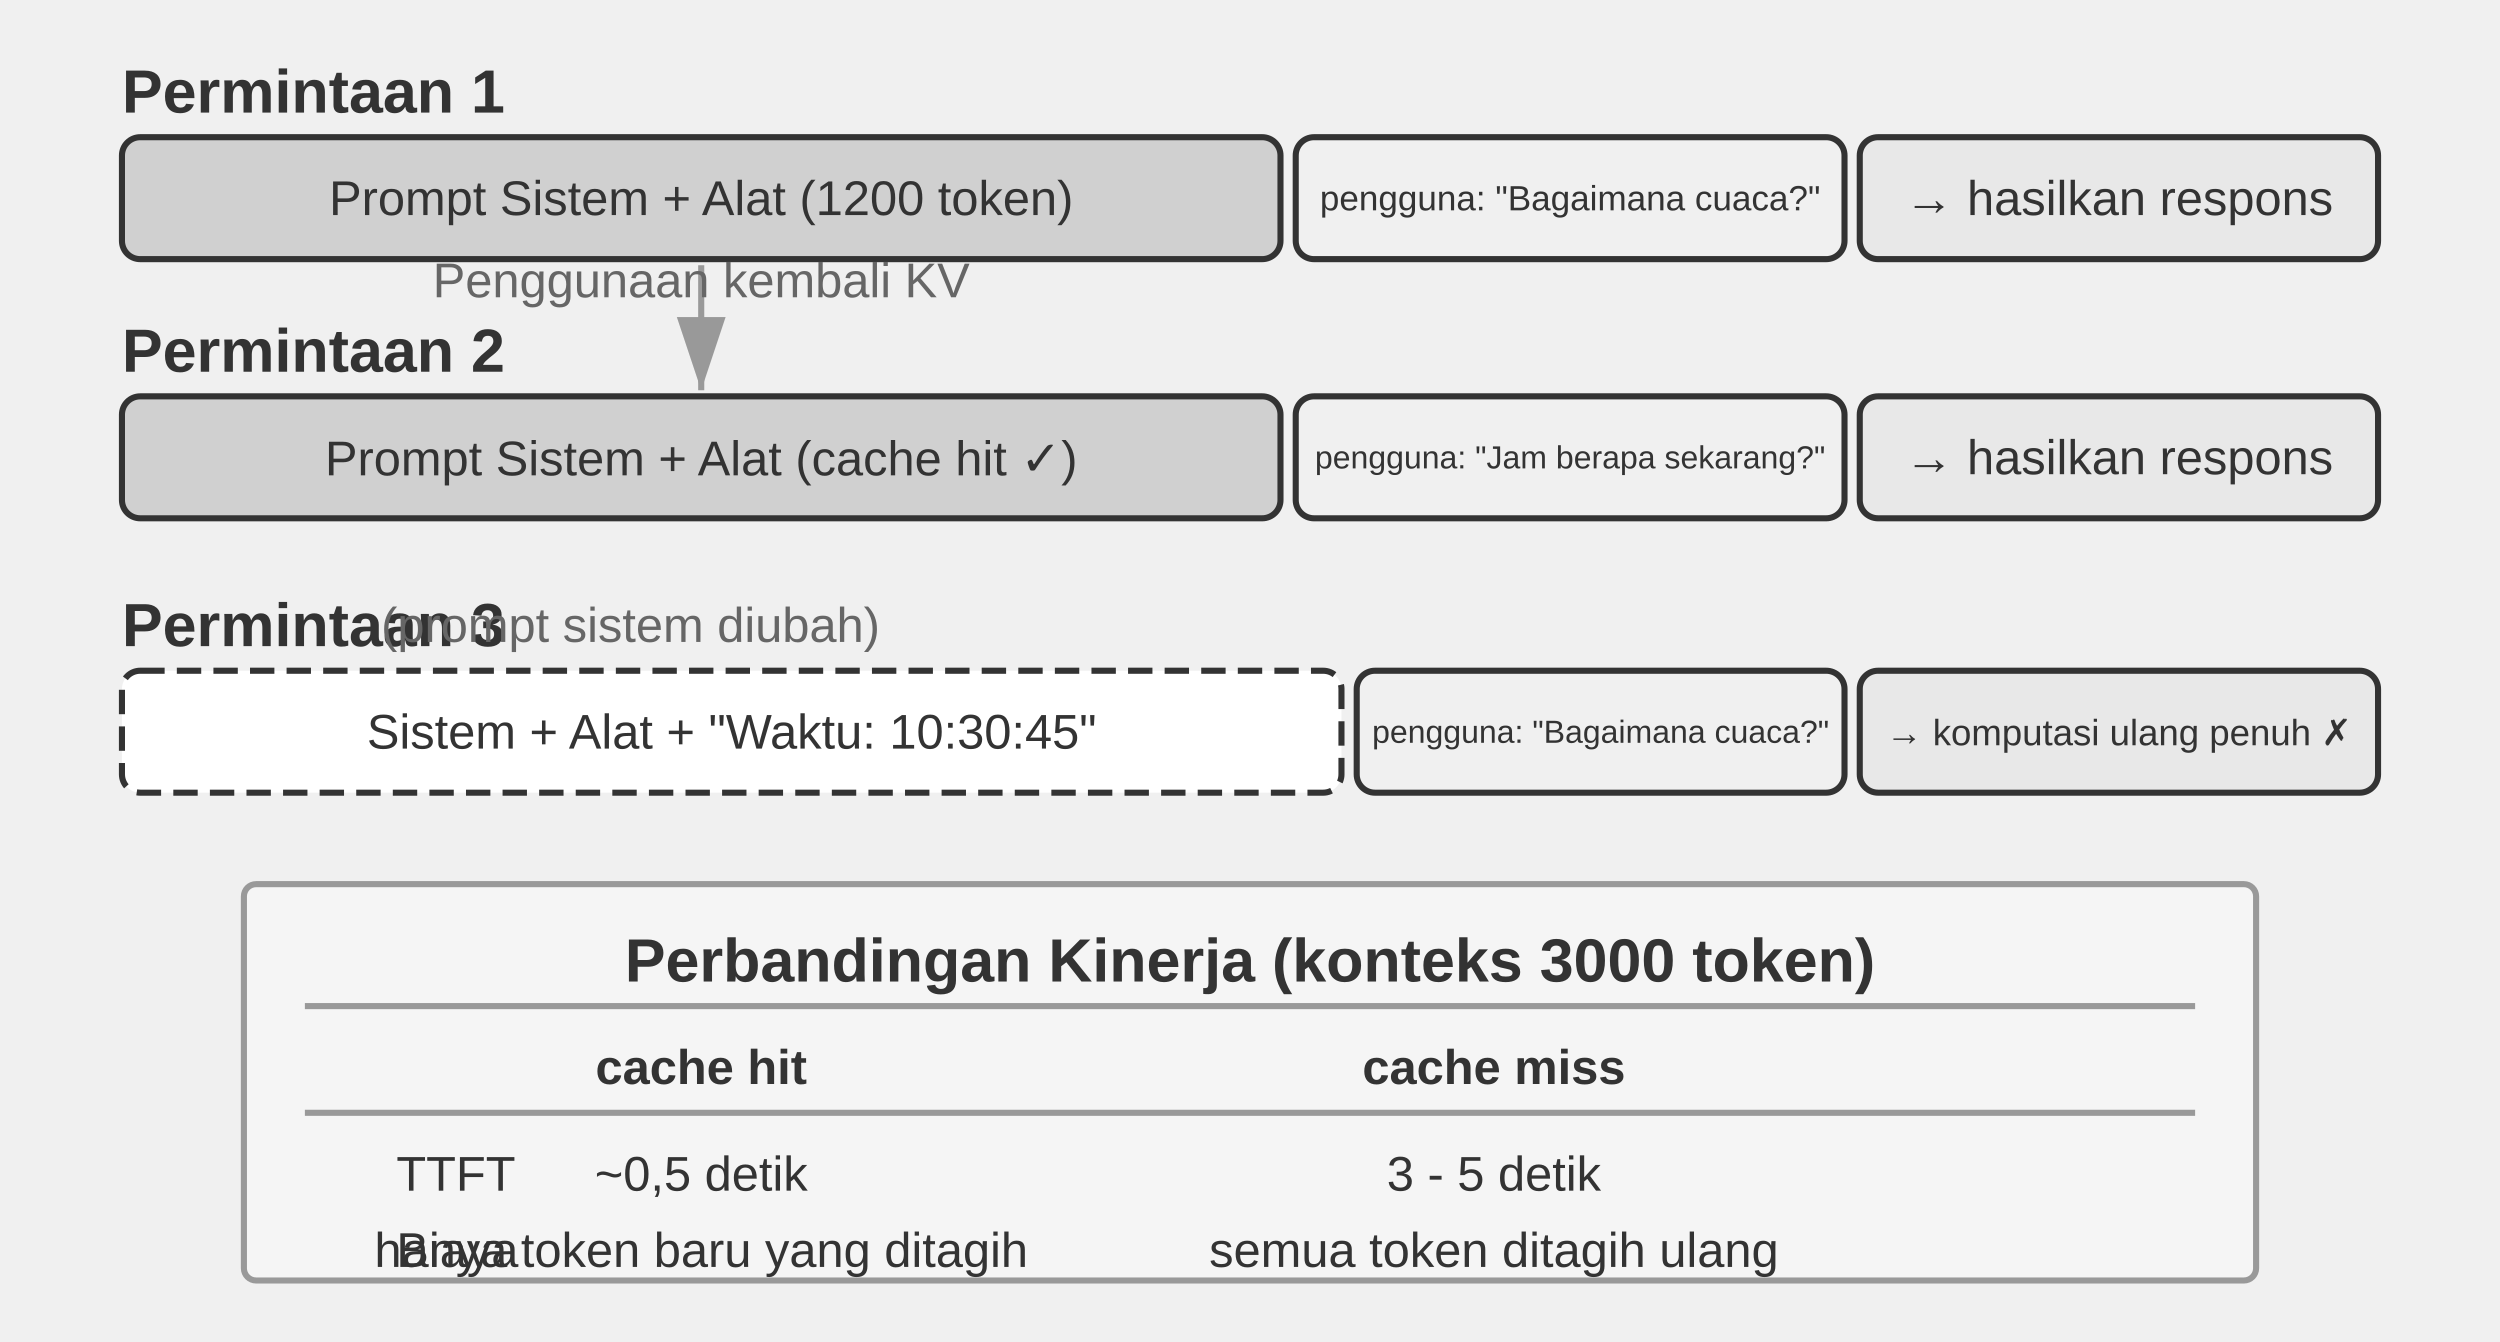
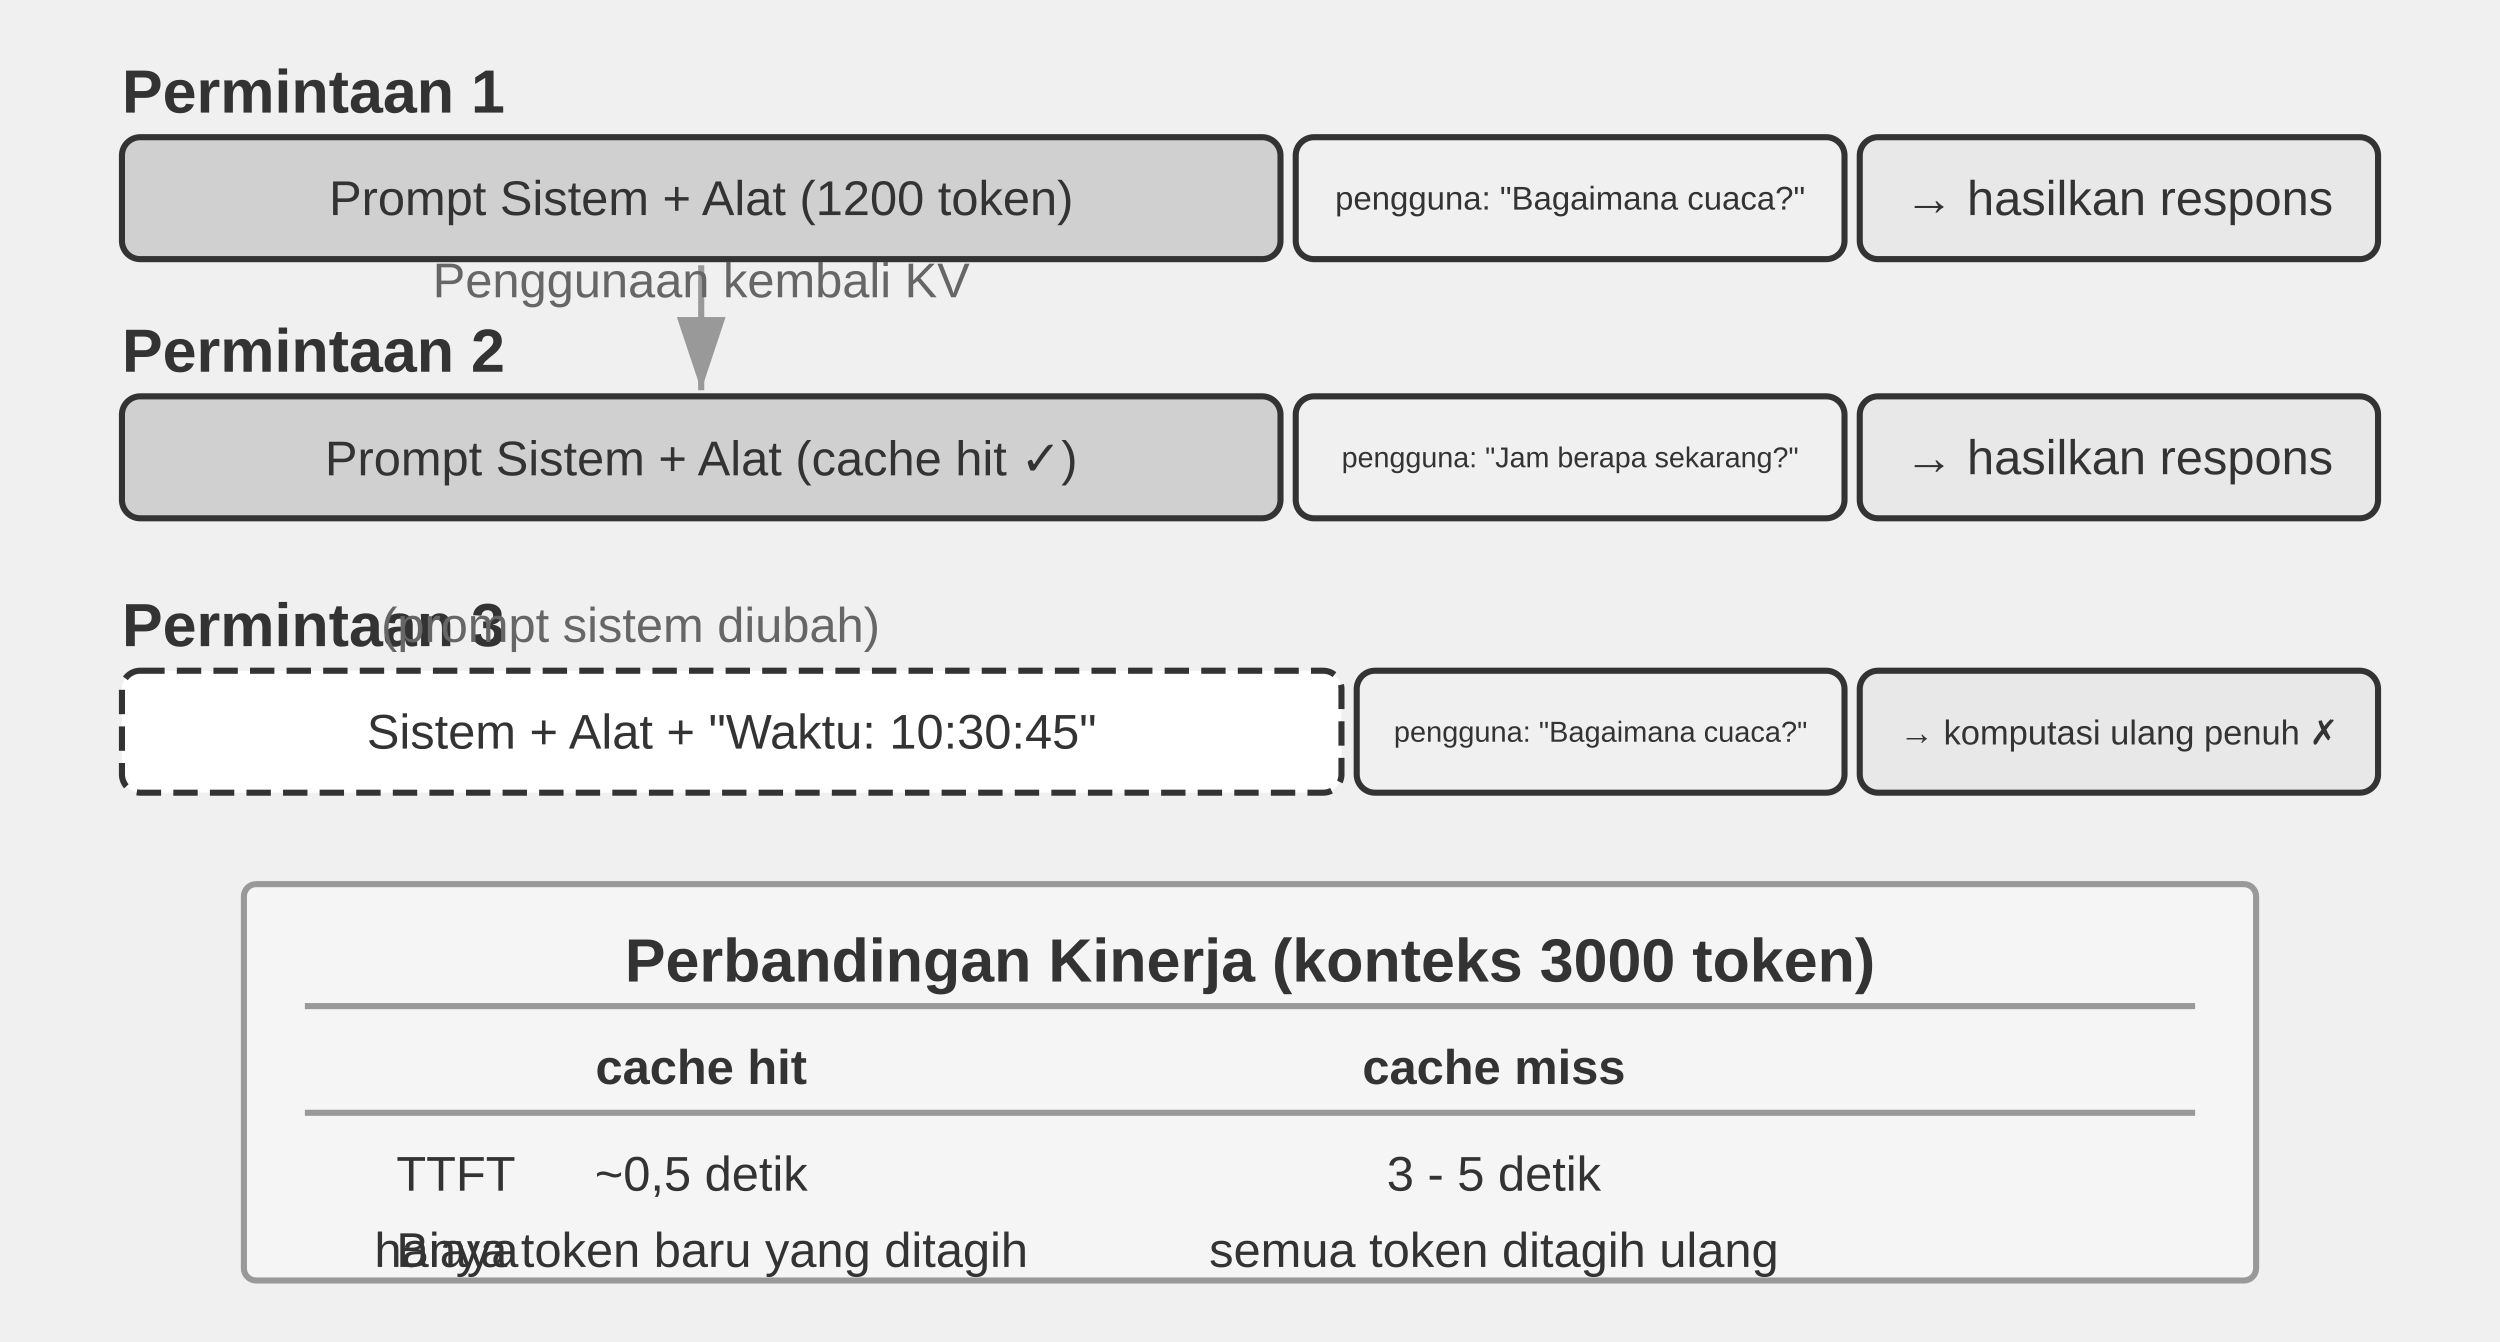
<svg xmlns="http://www.w3.org/2000/svg" viewBox="0 40 820 440" width="820" height="440" style="background:#ffffff">
  <defs>
    <marker id="ah" markerWidth="12" markerHeight="8" refX="12" refY="4" orient="auto">
      <polygon points="0 0, 12 4, 0 8" fill="#333333" />
    </marker>
    <marker id="ah-light" markerWidth="12" markerHeight="8" refX="12" refY="4" orient="auto">
      <polygon points="0 0, 12 4, 0 8" fill="#999999" />
    </marker>
  </defs>
  <text x="40" y="70" font-family="Arial, 'Helvetica Neue', Helvetica, 'PingFang SC', 'Microsoft YaHei', sans-serif" font-size="20" fill="#333333" text-anchor="start" dominant-baseline="central" font-weight="bold">Permintaan 1</text>
  <rect x="40" y="85" width="380" height="40" rx="6" fill="#d0d0d0" stroke="#333333" stroke-width="2" />
  <text x="230" y="105" font-family="Arial, 'Helvetica Neue', Helvetica, 'PingFang SC', 'Microsoft YaHei', sans-serif" font-size="16" fill="#333333" text-anchor="middle" dominant-baseline="central" font-weight="normal">Prompt Sistem + Alat (1200 token)</text>
  <rect x="425" y="85" width="180" height="40" rx="6" fill="#f0f0f0" stroke="#333333" stroke-width="2" />
-   <text x="515" y="105" font-family="Arial, 'Helvetica Neue', Helvetica, 'PingFang SC', 'Microsoft YaHei', sans-serif" font-size="11.5" fill="#333333" text-anchor="middle" dominant-baseline="central" font-weight="normal">pengguna: "Bagaimana cuaca?"</text>
+   <text x="515" y="105" font-family="Arial, 'Helvetica Neue', Helvetica, 'PingFang SC', 'Microsoft YaHei', sans-serif" font-size="10.8" fill="#333333" text-anchor="middle" dominant-baseline="central" font-weight="normal">pengguna: "Bagaimana cuaca?"</text>
  <rect x="610" y="85" width="170" height="40" rx="6" fill="#e8e8e8" stroke="#333333" stroke-width="2" />
  <text x="695" y="105" font-family="Arial, 'Helvetica Neue', Helvetica, 'PingFang SC', 'Microsoft YaHei', sans-serif" font-size="16" fill="#333333" text-anchor="middle" dominant-baseline="central" font-weight="normal">→ hasilkan respons</text>
  <text x="40" y="155" font-family="Arial, 'Helvetica Neue', Helvetica, 'PingFang SC', 'Microsoft YaHei', sans-serif" font-size="20" fill="#333333" text-anchor="start" dominant-baseline="central" font-weight="bold">Permintaan 2</text>
  <rect x="40" y="170" width="380" height="40" rx="6" fill="#d0d0d0" stroke="#333333" stroke-width="2" />
  <text x="230" y="190" font-family="Arial, 'Helvetica Neue', Helvetica, 'PingFang SC', 'Microsoft YaHei', sans-serif" font-size="16" fill="#333333" text-anchor="middle" dominant-baseline="central" font-weight="normal">Prompt Sistem + Alat (cache hit ✓)</text>
  <rect x="425" y="170" width="180" height="40" rx="6" fill="#f0f0f0" stroke="#333333" stroke-width="2" />
-   <text x="515" y="190" font-family="Arial, 'Helvetica Neue', Helvetica, 'PingFang SC', 'Microsoft YaHei', sans-serif" font-size="10.5" fill="#333333" text-anchor="middle" dominant-baseline="central" font-weight="normal">pengguna: "Jam berapa sekarang?"</text>
+   <text x="515" y="190" font-family="Arial, 'Helvetica Neue', Helvetica, 'PingFang SC', 'Microsoft YaHei', sans-serif" font-size="9.4" fill="#333333" text-anchor="middle" dominant-baseline="central" font-weight="normal">pengguna: "Jam berapa sekarang?"</text>
  <rect x="610" y="170" width="170" height="40" rx="6" fill="#e8e8e8" stroke="#333333" stroke-width="2" />
  <text x="695" y="190" font-family="Arial, 'Helvetica Neue', Helvetica, 'PingFang SC', 'Microsoft YaHei', sans-serif" font-size="16" fill="#333333" text-anchor="middle" dominant-baseline="central" font-weight="normal">→ hasilkan respons</text>
  <line x1="230" y1="127" x2="230" y2="168" stroke="#999999" stroke-width="2" marker-end="url(#ah-light)" />
  <text x="230.0" y="137.5" font-family="Arial, 'Helvetica Neue', Helvetica, 'PingFang SC', 'Microsoft YaHei', sans-serif" font-size="16" fill="#666666" text-anchor="middle">Penggunaan kembali KV</text>
  <text x="40" y="245" font-family="Arial, 'Helvetica Neue', Helvetica, 'PingFang SC', 'Microsoft YaHei', sans-serif" font-size="20" fill="#333333" text-anchor="start" dominant-baseline="central" font-weight="bold">Permintaan 3</text>
  <text x="125" y="245" font-family="Arial, 'Helvetica Neue', Helvetica, 'PingFang SC', 'Microsoft YaHei', sans-serif" font-size="16" fill="#666666" text-anchor="start" dominant-baseline="central" font-weight="normal">(prompt sistem diubah)</text>
  <rect x="40" y="260" width="400" height="40" rx="6" fill="#ffffff" stroke="#333333" stroke-width="2" stroke-dasharray="8,4" />
  <text x="240" y="280" font-family="Arial, 'Helvetica Neue', Helvetica, 'PingFang SC', 'Microsoft YaHei', sans-serif" font-size="16" fill="#333333" text-anchor="middle" dominant-baseline="central" font-weight="normal">Sistem + Alat + "Waktu: 10:30:45"</text>
  <rect x="445" y="260" width="160" height="40" rx="6" fill="#f0f0f0" stroke="#333333" stroke-width="2" />
-   <text x="525" y="280" font-family="Arial, 'Helvetica Neue', Helvetica, 'PingFang SC', 'Microsoft YaHei', sans-serif" font-size="10.5" fill="#333333" text-anchor="middle" dominant-baseline="central" font-weight="normal">pengguna: "Bagaimana cuaca?"</text>
+   <text x="525" y="280" font-family="Arial, 'Helvetica Neue', Helvetica, 'PingFang SC', 'Microsoft YaHei', sans-serif" font-size="9.5" fill="#333333" text-anchor="middle" dominant-baseline="central" font-weight="normal">pengguna: "Bagaimana cuaca?"</text>
  <rect x="610" y="260" width="170" height="40" rx="6" fill="#e8e8e8" stroke="#333333" stroke-width="2" />
-   <text x="695" y="280" font-family="Arial, 'Helvetica Neue', Helvetica, 'PingFang SC', 'Microsoft YaHei', sans-serif" font-size="12" fill="#333333" text-anchor="middle" dominant-baseline="central" font-weight="normal">→ komputasi ulang penuh ✗</text>
+   <text x="695" y="280" font-family="Arial, 'Helvetica Neue', Helvetica, 'PingFang SC', 'Microsoft YaHei', sans-serif" font-size="11.3" fill="#333333" text-anchor="middle" dominant-baseline="central" font-weight="normal">→ komputasi ulang penuh ✗</text>
  <rect x="80" y="330" width="660" height="130" rx="4" fill="#f5f5f5" stroke="#999999" stroke-width="2" />
  <text x="410" y="355" font-family="Arial, 'Helvetica Neue', Helvetica, 'PingFang SC', 'Microsoft YaHei', sans-serif" font-size="20" fill="#333333" text-anchor="middle" dominant-baseline="central" font-weight="bold">Perbandingan Kinerja (konteks 3000 token)</text>
  <line x1="100" y1="370" x2="720" y2="370" stroke="#999999" stroke-width="2" />
  <text x="230" y="390" font-family="Arial, 'Helvetica Neue', Helvetica, 'PingFang SC', 'Microsoft YaHei', sans-serif" font-size="16" fill="#333333" text-anchor="middle" dominant-baseline="central" font-weight="bold">cache hit</text>
  <text x="490" y="390" font-family="Arial, 'Helvetica Neue', Helvetica, 'PingFang SC', 'Microsoft YaHei', sans-serif" font-size="16" fill="#333333" text-anchor="middle" dominant-baseline="central" font-weight="bold">cache miss</text>
  <line x1="100" y1="405" x2="720" y2="405" stroke="#999999" stroke-width="2" />
  <text x="130" y="425" font-family="Arial, 'Helvetica Neue', Helvetica, 'PingFang SC', 'Microsoft YaHei', sans-serif" font-size="16" fill="#333333" text-anchor="start" dominant-baseline="central" font-weight="normal">TTFT</text>
  <text x="230" y="425" font-family="Arial, 'Helvetica Neue', Helvetica, 'PingFang SC', 'Microsoft YaHei', sans-serif" font-size="16" fill="#333333" text-anchor="middle" dominant-baseline="central" font-weight="normal">~0,5 detik</text>
  <text x="490" y="425" font-family="Arial, 'Helvetica Neue', Helvetica, 'PingFang SC', 'Microsoft YaHei', sans-serif" font-size="16" fill="#333333" text-anchor="middle" dominant-baseline="central" font-weight="normal">3 - 5 detik</text>
  <text x="130" y="450" font-family="Arial, 'Helvetica Neue', Helvetica, 'PingFang SC', 'Microsoft YaHei', sans-serif" font-size="16" fill="#333333" text-anchor="start" dominant-baseline="central" font-weight="normal">Biaya</text>
  <text x="230" y="450" font-family="Arial, 'Helvetica Neue', Helvetica, 'PingFang SC', 'Microsoft YaHei', sans-serif" font-size="16" fill="#333333" text-anchor="middle" dominant-baseline="central" font-weight="normal">hanya token baru yang ditagih</text>
  <text x="490" y="450" font-family="Arial, 'Helvetica Neue', Helvetica, 'PingFang SC', 'Microsoft YaHei', sans-serif" font-size="16" fill="#333333" text-anchor="middle" dominant-baseline="central" font-weight="normal">semua token ditagih ulang</text>
</svg>
